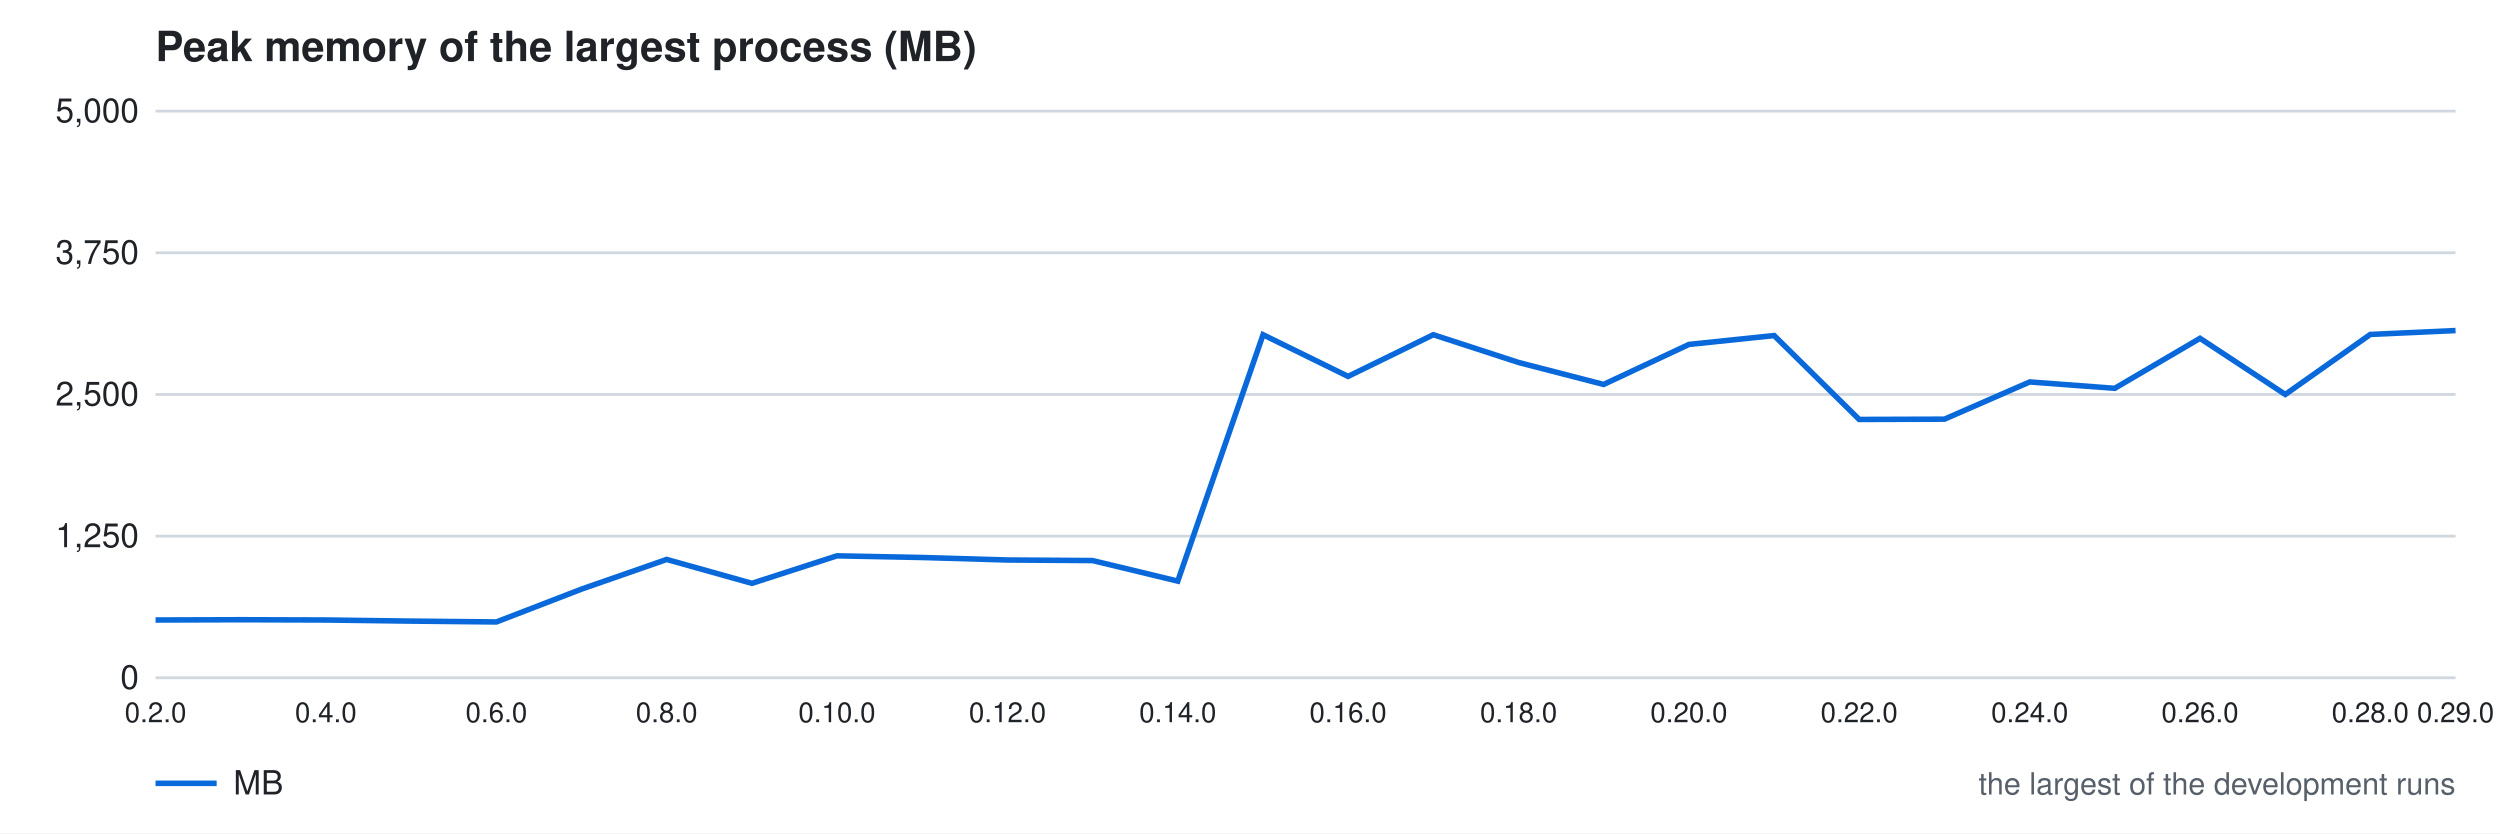
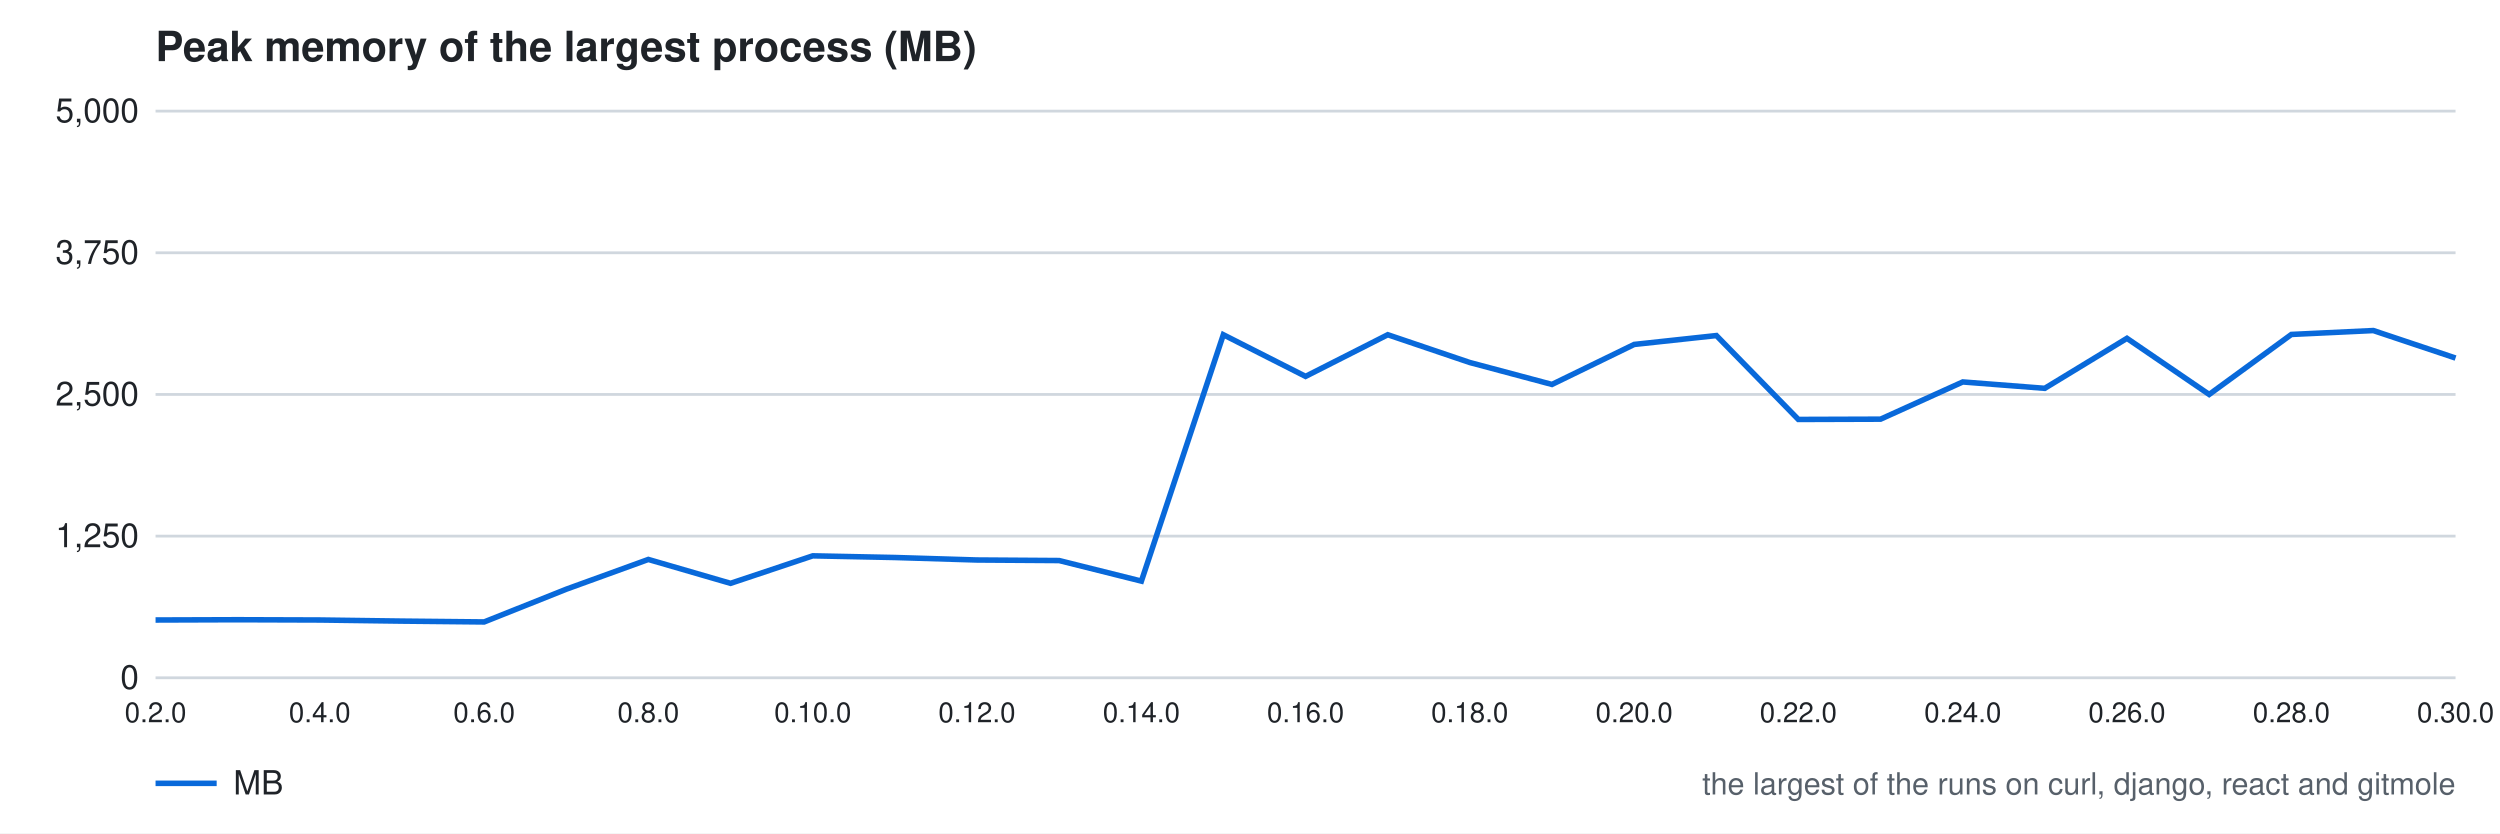
<svg xmlns="http://www.w3.org/2000/svg" width="900" height="300" viewBox="0 0 900 300" font-family="-apple-system,Segoe UI,Helvetica,Arial,sans-serif" font-size="12">
  <rect width="900" height="300" fill="#ffffff" />
  <text x="56" y="22" font-size="15" font-weight="600" fill="#1f2328">Peak memory of the largest process (MB)</text>
  <line x1="56" y1="244.0" x2="884" y2="244.0" stroke="#d0d7de" stroke-width="1" />
  <text x="50" y="248.0" text-anchor="end" fill="#1f2328">0</text>
  <line x1="56" y1="193.0" x2="884" y2="193.0" stroke="#d0d7de" stroke-width="1" />
  <text x="50" y="197.0" text-anchor="end" fill="#1f2328">1,250</text>
  <line x1="56" y1="142.0" x2="884" y2="142.0" stroke="#d0d7de" stroke-width="1" />
  <text x="50" y="146.0" text-anchor="end" fill="#1f2328">2,500</text>
  <line x1="56" y1="91.0" x2="884" y2="91.0" stroke="#d0d7de" stroke-width="1" />
  <text x="50" y="95.0" text-anchor="end" fill="#1f2328">3,750</text>
  <line x1="56" y1="40.0" x2="884" y2="40.0" stroke="#d0d7de" stroke-width="1" />
  <text x="50" y="44.0" text-anchor="end" fill="#1f2328">5,000</text>
  <text x="56.0" y="260" text-anchor="middle" fill="#1f2328" font-size="10">0.2.0</text>
-   <text x="117.3" y="260" text-anchor="middle" fill="#1f2328" font-size="10">0.4.0</text>
-   <text x="178.7" y="260" text-anchor="middle" fill="#1f2328" font-size="10">0.6.0</text>
-   <text x="240.0" y="260" text-anchor="middle" fill="#1f2328" font-size="10">0.8.0</text>
-   <text x="301.3" y="260" text-anchor="middle" fill="#1f2328" font-size="10">0.10.0</text>
-   <text x="362.7" y="260" text-anchor="middle" fill="#1f2328" font-size="10">0.12.0</text>
-   <text x="424.0" y="260" text-anchor="middle" fill="#1f2328" font-size="10">0.14.0</text>
-   <text x="485.3" y="260" text-anchor="middle" fill="#1f2328" font-size="10">0.16.0</text>
-   <text x="546.7" y="260" text-anchor="middle" fill="#1f2328" font-size="10">0.18.0</text>
-   <text x="608.0" y="260" text-anchor="middle" fill="#1f2328" font-size="10">0.20.0</text>
-   <text x="669.3" y="260" text-anchor="middle" fill="#1f2328" font-size="10">0.22.0</text>
-   <text x="730.7" y="260" text-anchor="middle" fill="#1f2328" font-size="10">0.24.0</text>
-   <text x="792.0" y="260" text-anchor="middle" fill="#1f2328" font-size="10">0.26.0</text>
-   <text x="853.3" y="260" text-anchor="middle" fill="#1f2328" font-size="10">0.28.0</text>
-   <text x="884.0" y="260" text-anchor="middle" fill="#1f2328" font-size="10">0.29.0</text>
-   <polyline points="56.0,223.2 86.7,223.1 117.3,223.2 148.0,223.6 178.7,223.9 209.3,212.1 240.0,201.4 270.7,210.0 301.3,200.1 332.0,200.7 362.7,201.6 393.3,201.8 424.0,209.2 454.7,120.5 485.3,135.5 516.0,120.5 546.7,130.5 577.3,138.4 608.0,124.0 638.7,120.8 669.3,151.0 700.0,150.9 730.7,137.5 761.3,139.8 792.0,121.8 822.7,142.0 853.3,120.4 884.0,119.0" fill="none" stroke="#0969da" stroke-width="2" />
+   <text x="115.1" y="260" text-anchor="middle" fill="#1f2328" font-size="10">0.4.0</text>
+   <text x="174.3" y="260" text-anchor="middle" fill="#1f2328" font-size="10">0.6.0</text>
+   <text x="233.4" y="260" text-anchor="middle" fill="#1f2328" font-size="10">0.8.0</text>
+   <text x="292.6" y="260" text-anchor="middle" fill="#1f2328" font-size="10">0.10.0</text>
+   <text x="351.7" y="260" text-anchor="middle" fill="#1f2328" font-size="10">0.12.0</text>
+   <text x="410.9" y="260" text-anchor="middle" fill="#1f2328" font-size="10">0.14.0</text>
+   <text x="470.0" y="260" text-anchor="middle" fill="#1f2328" font-size="10">0.16.0</text>
+   <text x="529.1" y="260" text-anchor="middle" fill="#1f2328" font-size="10">0.18.0</text>
+   <text x="588.3" y="260" text-anchor="middle" fill="#1f2328" font-size="10">0.20.0</text>
+   <text x="647.4" y="260" text-anchor="middle" fill="#1f2328" font-size="10">0.22.0</text>
+   <text x="706.6" y="260" text-anchor="middle" fill="#1f2328" font-size="10">0.24.0</text>
+   <text x="765.7" y="260" text-anchor="middle" fill="#1f2328" font-size="10">0.26.0</text>
+   <text x="824.9" y="260" text-anchor="middle" fill="#1f2328" font-size="10">0.28.0</text>
+   <text x="884.0" y="260" text-anchor="middle" fill="#1f2328" font-size="10">0.30.0</text>
+   <polyline points="56.0,223.2 85.6,223.1 115.1,223.2 144.7,223.6 174.3,223.9 203.9,212.1 233.4,201.4 263.0,210.0 292.6,200.1 322.1,200.7 351.7,201.6 381.3,201.8 410.9,209.2 440.4,120.5 470.0,135.5 499.6,120.5 529.1,130.5 558.7,138.4 588.3,124.0 617.9,120.8 647.4,151.0 677.0,150.9 706.6,137.5 736.1,139.8 765.7,121.8 795.3,142.0 824.9,120.4 854.4,119.0 884.0,128.9" fill="none" stroke="#0969da" stroke-width="2" />
  <line x1="56" y1="282" x2="78" y2="282" stroke="#0969da" stroke-width="2" />
  <text x="84" y="286" fill="#1f2328">MB</text>
-   <text x="884" y="286" text-anchor="end" fill="#57606a" font-size="11">the largest of the development runs</text>
+   <text x="884" y="286" text-anchor="end" fill="#57606a" font-size="11">the largest of the runs on curl, django, react and gitmole</text>
</svg>
